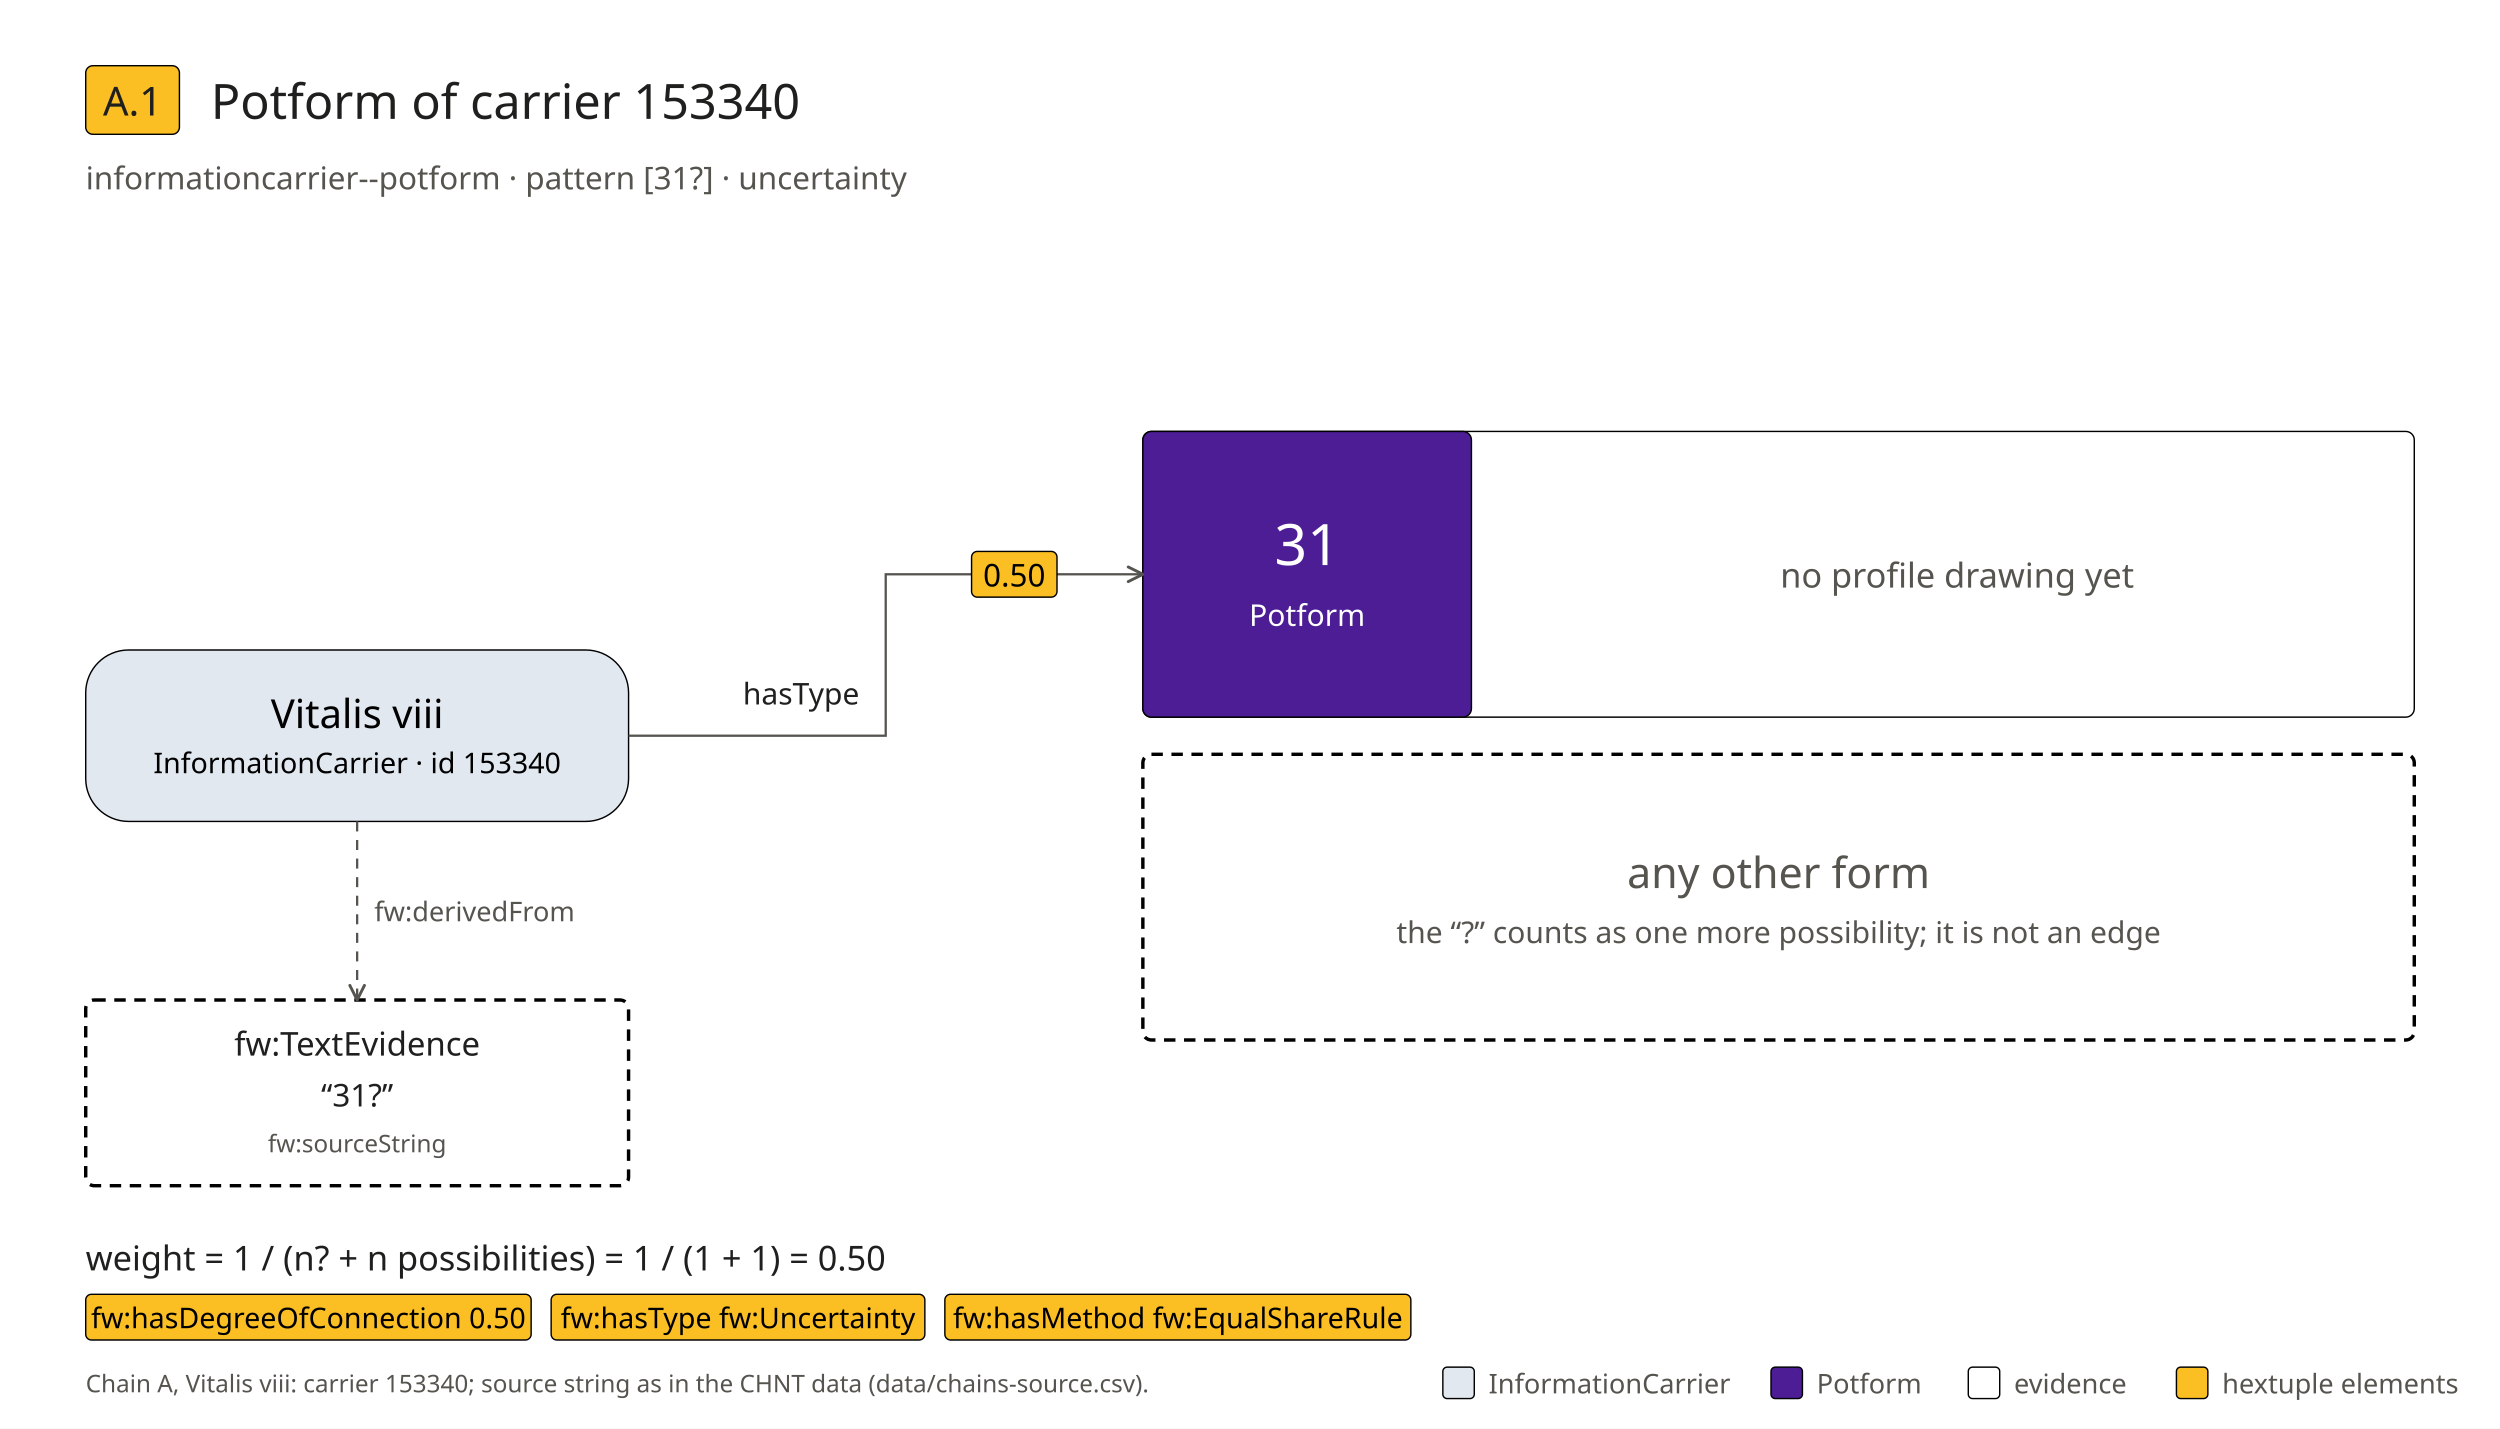
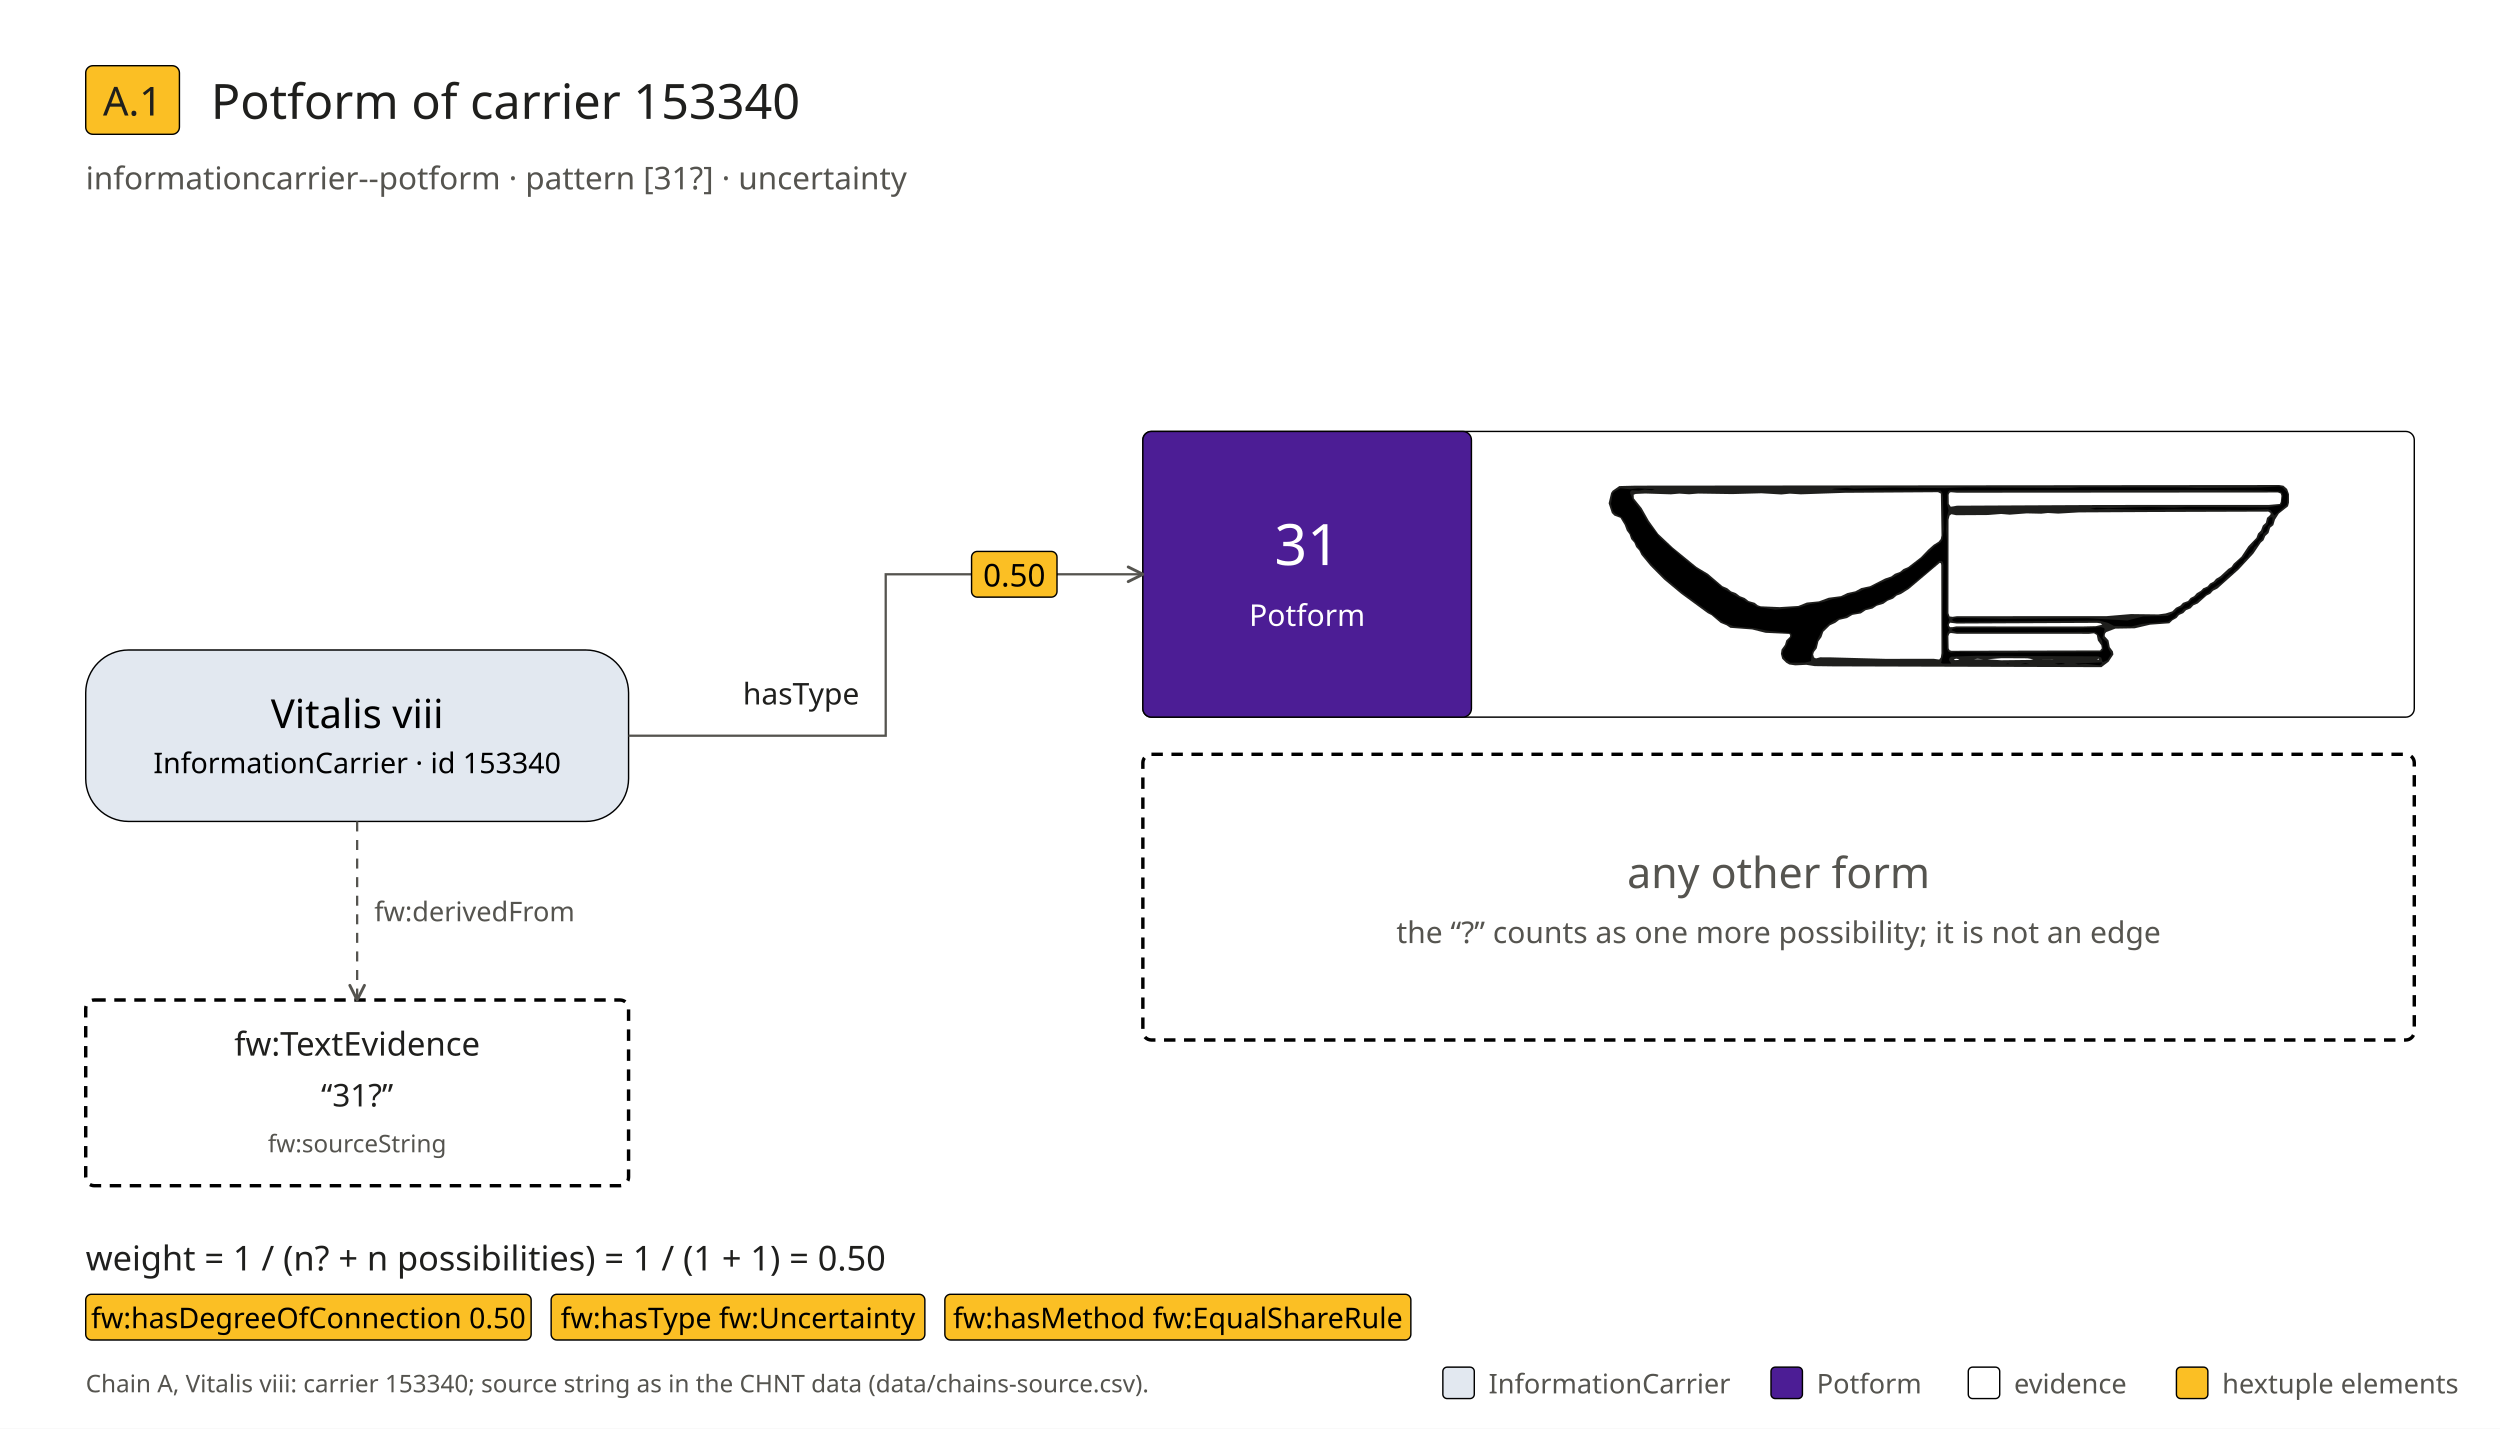
<svg xmlns="http://www.w3.org/2000/svg" width="1750" height="1000" viewBox="0 0 1750 1000" role="img">
  <rect width="1750" height="1000" fill="#ffffff" />
  <defs>
    <marker id="a" viewBox="0 0 10 10" refX="9" refY="5" markerWidth="8" markerHeight="8" orient="auto-start-reverse">
      <path d="M1 1L9 5L1 9" fill="none" stroke="#55544f" stroke-width="1.6" stroke-linecap="round" stroke-linejoin="round" />
    </marker>
  </defs>
  <rect x="60" y="46" width="65.6" height="48" rx="5" fill="#fbbf24" stroke="#000000" stroke-width="1" />
  <text x="92.8" y="70" text-anchor="middle" dominant-baseline="central" font-family="Fira Sans" font-size="28" font-weight="500" fill="#1f1f1d">A.1</text>
  <text x="147.6" y="70" text-anchor="start" dominant-baseline="central" font-family="Fira Sans" font-size="34" font-weight="500" fill="#1f1f1d">Potform of carrier 153340</text>
  <text x="60" y="124" text-anchor="start" dominant-baseline="central" font-family="Fira Sans" font-size="22" fill="#55544f">informationcarrier--potform  ·  pattern  [31?]  ·  uncertainty</text>
  <rect x="60" y="455.0" width="380" height="120" rx="30" fill="#e2e8f0" stroke="#000000" stroke-width="1" />
  <text x="250.0" y="498.76" text-anchor="middle" dominant-baseline="central" font-family="Fira Sans" font-size="28" font-weight="500" fill="#000000">Vitalis viii</text>
  <text x="250.0" y="533.48" text-anchor="middle" dominant-baseline="central" font-family="Fira Sans" font-size="20" fill="#000000">InformationCarrier  ·  id 153340</text>
  <rect x="60" y="700" width="380" height="130" rx="6" fill="#ffffff" stroke="#000000" stroke-width="2.4" stroke-dasharray="8 6" />
  <text x="250" y="730" text-anchor="middle" dominant-baseline="central" font-family="Fira Sans" font-size="23" font-weight="500" fill="#1f1f1d">fw:TextEvidence</text>
  <text x="250" y="766" text-anchor="middle" dominant-baseline="central" font-family="Fira Sans" font-size="22" fill="#1f1f1d">“31?”</text>
  <text x="250" y="800" text-anchor="middle" dominant-baseline="central" font-family="Fira Sans" font-size="17" fill="#55544f">fw:sourceString</text>
  <path d="M250 575.0 V 700" fill="none" stroke="#55544f" stroke-width="1.6" stroke-dasharray="7 6" marker-end="url(#a)" />
  <text x="262" y="637.5" text-anchor="start" dominant-baseline="central" font-family="Fira Sans" font-size="19" fill="#55544f">fw:derivedFrom</text>
  <text x="520" y="485.0" text-anchor="start" dominant-baseline="central" font-family="Fira Sans" font-size="21" font-weight="500" fill="#1f1f1d">hasType</text>
  <rect x="800" y="302.0" width="890" height="200" rx="6" fill="#ffffff" stroke="#000000" stroke-width="1" />
  <rect x="800" y="302.0" width="230" height="200" rx="6" fill="#4c1d95" stroke="#000000" stroke-width="1" />
  <text x="915" y="380.0" text-anchor="middle" dominant-baseline="central" font-family="Fira Sans" font-size="40" font-weight="500" fill="#ffffff">31</text>
  <text x="915" y="430.0" text-anchor="middle" dominant-baseline="central" font-family="Fira Sans" font-size="21" fill="#ffffff">Potform</text>
-   <text x="1370.0" y="402.0" text-anchor="middle" dominant-baseline="central" font-family="Fira Sans" font-size="24" fill="#55544f">no profile drawing yet</text>
+   <g transform="translate(1105.0 320.4) scale(3.4)">
+     <path d="M107.65 43.12 L109.12 42.0 L110.11 40.5 L110.01 39.88 L109.36 39.0 L109.1 37.62 L108.32 36.75 L108.36 36.25 L108.62 35.91 L110.5 35.19 L114.5 35.12 L117.66 34.38 L121.62 34.09 L122.25 33.48 L123.1 33.0 L123.62 32.38 L124.48 32.0 L125.08 31.38 L126.0 31.01 L126.59 30.38 L127.48 30.0 L129.3 28.38 L130.06 28.0 L130.62 27.38 L131.5 26.95 L135.91 23.0 L138.92 19.75 L140.44 17.5 L141.01 17.0 L141.38 16.13 L142.04 15.5 L142.38 14.41 L143.04 13.88 L143.38 12.74 L144.17 11.5 L146.06 10.0 L146.26 9.25 L146.26 7.5 L145.88 6.45 L145.12 5.77 L144.25 5.62 L11.75 5.75 L8.38 5.84 L7.0 6.81 L6.7 7.25 L6.19 9.38 L6.85 11.38 L7.38 11.92 L8.62 12.38 L9.5 13.84 L9.93 15.0 L10.49 15.75 L10.83 16.75 L11.49 17.5 L11.85 18.38 L12.5 19.1 L12.94 20.0 L14.8 22.25 L17.62 25.09 L21.12 28.0 L26.58 32.0 L27.38 32.41 L29.25 34.0 L30.48 34.5 L31.25 35.02 L35.75 35.36 L38.5 36.05 L43.38 36.28 L43.56 36.5 L43.51 36.88 L42.76 37.62 L42.5 38.51 L41.79 39.5 L41.66 40.38 L41.92 41.38 L42.75 42.2 L43.38 42.57 L44.62 42.75 L46.88 42.64 L48.62 42.91 L52.38 42.96 L107.65 43.12Z M41.38 30.76 L37.5 30.59 L36.89 30.38 L36.25 29.87 L35.0 29.51 L34.19 28.88 L33.2 28.5 L32.38 27.88 L31.38 27.51 L30.62 26.88 L29.62 26.45 L26.62 23.89 L24.3 22.5 L19.4 18.5 L16.38 15.66 L14.47 13.0 L12.99 10.38 L11.38 8.38 L11.34 7.62 L11.75 7.46 L13.75 7.37 L19.0 7.54 L20.75 7.39 L22.75 7.53 L24.62 7.38 L31.62 7.49 L37.62 7.32 L41.75 7.57 L43.5 7.4 L45.75 7.54 L54.75 7.23 L74.0 7.1 L74.59 7.38 L74.72 16.0 L74.57 16.75 L74.12 17.3 L73.12 17.92 L72.0 18.91 L70.47 20.5 L67.88 22.5 L66.88 22.93 L66.2 23.5 L65.12 23.9 L64.38 24.45 L63.1 24.88 L60.0 26.46 L58.25 26.82 L57.0 27.5 L55.38 27.85 L54.03 28.5 L51.5 28.83 L49.5 29.57 L47.0 29.82 L45.25 30.52 L41.38 30.76Z M77.25 10.0 L76.62 10.09 L76.22 9.5 L76.19 7.62 L76.35 7.25 L76.62 7.1 L77.88 7.21 L144.0 7.16 L144.57 7.38 L144.7 7.88 L144.57 9.12 L144.38 9.52 L142.12 9.72 L108.25 9.73 L77.88 9.88 L77.25 10.0Z M77.0 32.76 L76.38 32.68 L76.15 32.0 L76.17 12.75 L76.38 11.92 L76.75 11.63 L77.75 11.84 L84.25 11.8 L87.0 11.58 L88.75 11.73 L92.25 11.46 L95.25 11.53 L96.62 11.38 L98.75 11.51 L103.0 11.26 L117.75 11.18 L142.0 11.1 L142.48 11.38 L142.43 11.75 L141.74 12.38 L141.5 13.39 L140.88 13.97 L140.5 14.97 L139.88 15.62 L139.56 16.5 L137.88 18.25 L136.47 20.38 L134.88 21.82 L134.41 22.5 L133.78 22.88 L132.12 24.41 L131.25 24.94 L130.76 25.5 L130.0 25.91 L129.5 26.5 L128.62 26.88 L128.12 27.4 L127.3 27.88 L126.74 28.5 L126.0 28.88 L125.49 29.5 L124.44 29.88 L123.88 30.47 L123.01 30.88 L122.25 31.63 L120.88 32.06 L119.38 32.26 L113.75 32.19 L108.75 32.61 L77.88 32.63 L77.0 32.76Z M74.25 41.55 L73.12 41.4 L63.12 41.41 L51.88 41.1 L49.75 41.09 L48.88 41.32 L48.47 41.12 L48.3 40.5 L48.45 40.0 L49.03 39.25 L49.38 37.8 L50.0 36.94 L50.38 35.84 L51.75 34.5 L52.85 34.0 L53.66 33.38 L55.25 33.02 L56.38 32.36 L58.12 32.06 L59.12 31.38 L60.5 31.06 L61.38 30.48 L62.75 30.07 L63.62 29.45 L64.75 29.01 L65.48 28.38 L66.38 28.05 L68.0 27.02 L74.38 21.63 L74.61 21.75 L74.67 22.12 L74.71 40.25 L74.59 41.12 L74.25 41.55Z M77.0 34.88 L76.5 34.89 L76.26 34.62 L76.26 34.25 L76.5 33.97 L77.88 34.14 L106.75 34.0 L107.5 34.11 L107.81 34.38 L106.5 34.68 L103.5 34.75 L77.75 34.73 L77.0 34.88Z M107.38 39.68 L76.75 39.75 L76.38 39.62 L76.19 39.25 L76.14 36.75 L76.31 36.25 L76.62 36.08 L77.88 36.25 L105.12 36.26 L106.12 36.15 L106.69 36.5 L106.91 37.62 L107.62 38.62 L107.73 39.25 L107.38 39.68Z M93.0 41.63 L87.0 41.7 L84.19 41.5 L87.12 41.27 L92.38 41.3 L93.64 41.5 L93.0 41.63Z M107.12 41.59 L106.73 41.5 L107.12 41.37 L107.12 41.59Z M78.12 41.64 L77.5 41.67 L77.25 41.5 L77.75 41.38 L78.41 41.5 L78.12 41.64Z M83.38 41.5 L81.36 41.5 L82.12 41.39 L83.38 41.5Z M97.62 41.52 L95.05 41.5 L97.74 41.5 L97.62 41.52Z" fill="#1f1f1d" fill-rule="evenodd" />
+     <path d="M76.72 42.38 L76.24 41.62 L76.38 41.2 L76.75 40.96 L81.88 40.78 L107.0 40.9 L107.62 41.16 L107.85 42.0 L108.0 42.07 L108.88 41.71 L109.69 40.38 L109.06 39.25 L108.75 37.88 L107.86 37.12 L108.32 35.25 L108.05 35.0 L107.5 34.89 L103.25 35.12 L77.75 35.07 L77.02 35.25 L76.75 35.5 L77.75 35.91 L106.25 35.87 L106.84 36.25 L107.76 37.62 L108.02 39.38 L107.75 39.82 L107.25 40.02 L86.5 40.14 L77.75 39.99 L76.62 40.12 L76.12 39.92 L75.86 39.38 L75.79 36.75 L75.93 36.12 L76.32 35.5 L75.9 34.5 L76.32 33.38 L75.79 32.12 L75.85 17.25 L75.69 14.75 L75.83 12.25 L76.18 10.88 L75.83 9.38 L75.89 7.62 L76.07 7.0 L76.38 6.73 L127.38 6.63 L140.25 6.75 L144.38 6.96 L144.83 7.25 L144.95 7.75 L144.66 9.75 L141.88 10.22 L125.25 10.12 L122.62 10.27 L117.25 10.13 L109.12 10.38 L106.62 10.3 L105.27 10.5 L106.38 10.65 L109.12 10.54 L117.0 10.75 L122.75 10.63 L137.75 10.76 L141.88 10.61 L142.5 10.83 L143.25 11.9 L145.88 9.64 L145.99 7.75 L145.88 7.12 L144.95 6.12 L144.25 5.9 L140.38 6.12 L127.38 6.24 L124.75 6.12 L103.38 6.08 L101.0 6.23 L79.62 6.1 L75.5 6.26 L64.62 6.15 L56.62 6.36 L55.25 6.21 L52.58 6.38 L52.16 6.5 L55.38 6.72 L74.5 6.76 L74.9 7.25 L75.02 8.12 L75.19 14.75 L74.92 16.88 L74.46 17.5 L73.38 18.17 L70.75 20.65 L68.25 22.65 L64.75 24.65 L61.38 26.09 L60.38 26.7 L58.75 27.09 L57.62 27.66 L56.0 28.07 L54.62 28.68 L52.25 29.12 L50.25 29.74 L47.62 30.14 L45.5 30.81 L40.5 31.29 L36.75 30.71 L35.82 30.12 L34.62 29.7 L33.85 29.12 L32.75 28.66 L29.49 26.75 L26.38 24.16 L24.12 22.75 L21.46 20.62 L16.88 16.64 L14.25 13.32 L12.75 10.72 L11.14 8.62 L10.59 7.25 L10.69 6.88 L11.0 6.69 L12.38 6.77 L13.62 6.54 L15.12 6.69 L15.67 6.5 L12.25 6.31 L10.62 6.5 L8.62 6.29 L7.38 6.97 L7.0 7.38 L6.67 9.5 L7.07 11.0 L7.55 11.5 L8.87 12.25 L9.71 13.5 L11.11 16.5 L13.12 19.64 L15.0 21.9 L17.88 24.81 L21.38 27.74 L29.79 33.88 L32.0 34.73 L36.25 35.09 L38.88 35.61 L43.62 36.09 L43.85 36.38 L43.84 36.88 L43.07 37.88 L42.7 38.88 L42.1 39.75 L41.98 40.38 L42.12 40.94 L42.69 41.62 L43.62 42.21 L46.62 42.18 L47.84 41.88 L48.08 40.0 L48.74 38.88 L49.2 37.38 L50.25 35.41 L51.5 34.24 L53.38 33.14 L54.81 32.75 L56.02 32.12 L57.75 31.78 L58.75 31.17 L60.18 30.75 L64.38 28.79 L65.12 28.21 L67.75 26.78 L72.64 22.75 L74.23 21.25 L74.75 21.23 L75.01 21.5 L75.11 22.0 L74.96 34.38 L75.12 40.38 L74.63 42.25 L75.0 42.39 L76.72 42.38Z M113.79 34.75 L116.0 34.22 L121.37 33.75 L122.75 32.83 L123.3 32.12 L124.12 31.74 L124.62 31.11 L125.62 30.82 L126.25 30.13 L127.12 29.75 L127.75 29.12 L128.51 28.75 L129.08 28.12 L129.81 27.75 L130.3 27.12 L132.5 25.63 L134.0 24.08 L134.63 23.75 L135.09 23.12 L135.7 22.75 L136.13 22.12 L136.75 21.67 L137.12 20.98 L137.75 20.53 L138.09 19.88 L138.75 19.27 L139.12 18.46 L139.75 17.94 L140.12 17.19 L140.75 16.7 L141.03 15.62 L141.73 15.12 L142.0 14.1 L142.83 13.5 L142.88 12.3 L142.5 12.26 L142.12 12.5 L141.84 13.75 L141.04 14.5 L140.89 15.5 L140.23 15.88 L139.86 16.75 L139.12 17.35 L138.84 18.0 L138.24 18.5 L136.8 20.62 L136.12 21.05 L133.62 23.76 L133.0 24.15 L132.47 24.75 L131.62 25.21 L131.12 25.75 L130.31 26.12 L129.75 26.75 L128.93 27.12 L127.03 28.75 L126.25 29.12 L125.75 29.77 L124.83 30.12 L124.25 30.81 L123.38 31.06 L122.77 31.75 L121.25 32.58 L116.25 32.68 L113.0 33.51 L104.88 33.05 L87.75 33.16 L77.88 32.97 L77.25 33.08 L76.85 33.38 L77.25 33.69 L77.88 33.8 L107.12 33.53 L108.99 34.0 L110.24 34.62 L113.79 34.75Z M107.29 42.75 L107.68 42.5 L107.75 42.14 L102.24 42.38 L102.88 42.56 L104.38 42.44 L107.29 42.75Z M88.79 42.5 L88.38 42.35 L87.9 42.5 L88.79 42.5Z M92.88 42.5 L92.0 42.32 L91.01 42.5 L92.88 42.5Z M100.01 42.5 L100.06 42.38 L99.38 42.28 L98.04 42.38 L98.75 42.55 L100.01 42.5Z" fill="#000000" fill-rule="evenodd" />
+   </g>
  <path d="M440 515.0 H 620 V 402.0 H 800" fill="none" stroke="#55544f" stroke-width="1.6" marker-end="url(#a)" />
  <rect x="680.1" y="386.0" width="59.8" height="32" rx="4" fill="#fbbf24" stroke="#000000" stroke-width="1" />
  <text x="710.0" y="402.0" text-anchor="middle" dominant-baseline="central" font-family="Fira Sans" font-size="22" font-weight="500" fill="#000000">0.50</text>
  <rect x="800" y="528.0" width="890" height="200" rx="6" fill="#ffffff" stroke="#000000" stroke-width="2.4" stroke-dasharray="8 6" />
  <text x="1245.0" y="610.0" text-anchor="middle" dominant-baseline="central" font-family="Fira Sans" font-size="30" font-weight="500" fill="#55544f">any other form</text>
  <text x="1245.0" y="652.0" text-anchor="middle" dominant-baseline="central" font-family="Fira Sans" font-size="21" fill="#55544f">the “?” counts as one more possibility; it is not an edge</text>
  <text x="60" y="880" text-anchor="start" dominant-baseline="central" font-family="Fira Sans" font-size="24" fill="#1f1f1d">weight = 1 / (n? + n possibilities) = 1 / (1 + 1) = 0.50</text>
  <rect x="60" y="906" width="311.8" height="32" rx="4" fill="#fbbf24" stroke="#000000" stroke-width="1" />
  <text x="215.9" y="922" text-anchor="middle" dominant-baseline="central" font-family="Fira Sans" font-size="20" fill="#000000">fw:hasDegreeOfConnection  0.50</text>
  <rect x="385.8" y="906" width="261.6" height="32" rx="4" fill="#fbbf24" stroke="#000000" stroke-width="1" />
  <text x="516.6" y="922" text-anchor="middle" dominant-baseline="central" font-family="Fira Sans" font-size="20" fill="#000000">fw:hasType  fw:Uncertainty</text>
  <rect x="661.4" y="906" width="326.2" height="32" rx="4" fill="#fbbf24" stroke="#000000" stroke-width="1" />
  <text x="824.5" y="922" text-anchor="middle" dominant-baseline="central" font-family="Fira Sans" font-size="20" fill="#000000">fw:hasMethod  fw:EqualShareRule</text>
  <rect x="1010" y="957" width="22" height="22" rx="3" fill="#e2e8f0" stroke="#000000" stroke-width="1" />
  <text x="1042" y="968" text-anchor="start" dominant-baseline="central" font-family="Fira Sans" font-size="19" fill="#55544f">InformationCarrier</text>
  <rect x="1239.7" y="957" width="22" height="22" rx="3" fill="#4c1d95" stroke="#000000" stroke-width="1" />
  <text x="1271.7" y="968" text-anchor="start" dominant-baseline="central" font-family="Fira Sans" font-size="19" fill="#55544f">Potform</text>
  <rect x="1377.8" y="957" width="22" height="22" rx="3" fill="#ffffff" stroke="#000000" stroke-width="1" />
  <text x="1409.8" y="968" text-anchor="start" dominant-baseline="central" font-family="Fira Sans" font-size="19" fill="#55544f">evidence</text>
  <rect x="1523.5" y="957" width="22" height="22" rx="3" fill="#fbbf24" stroke="#000000" stroke-width="1" />
  <text x="1555.5" y="968" text-anchor="start" dominant-baseline="central" font-family="Fira Sans" font-size="19" fill="#55544f">hextuple elements</text>
  <text x="60" y="968" text-anchor="start" dominant-baseline="central" font-family="Fira Sans" font-size="17" fill="#55544f">Chain A, Vitalis viii: carrier 153340; source string as in the CHNT data (data/chains-source.csv).</text>
</svg>
